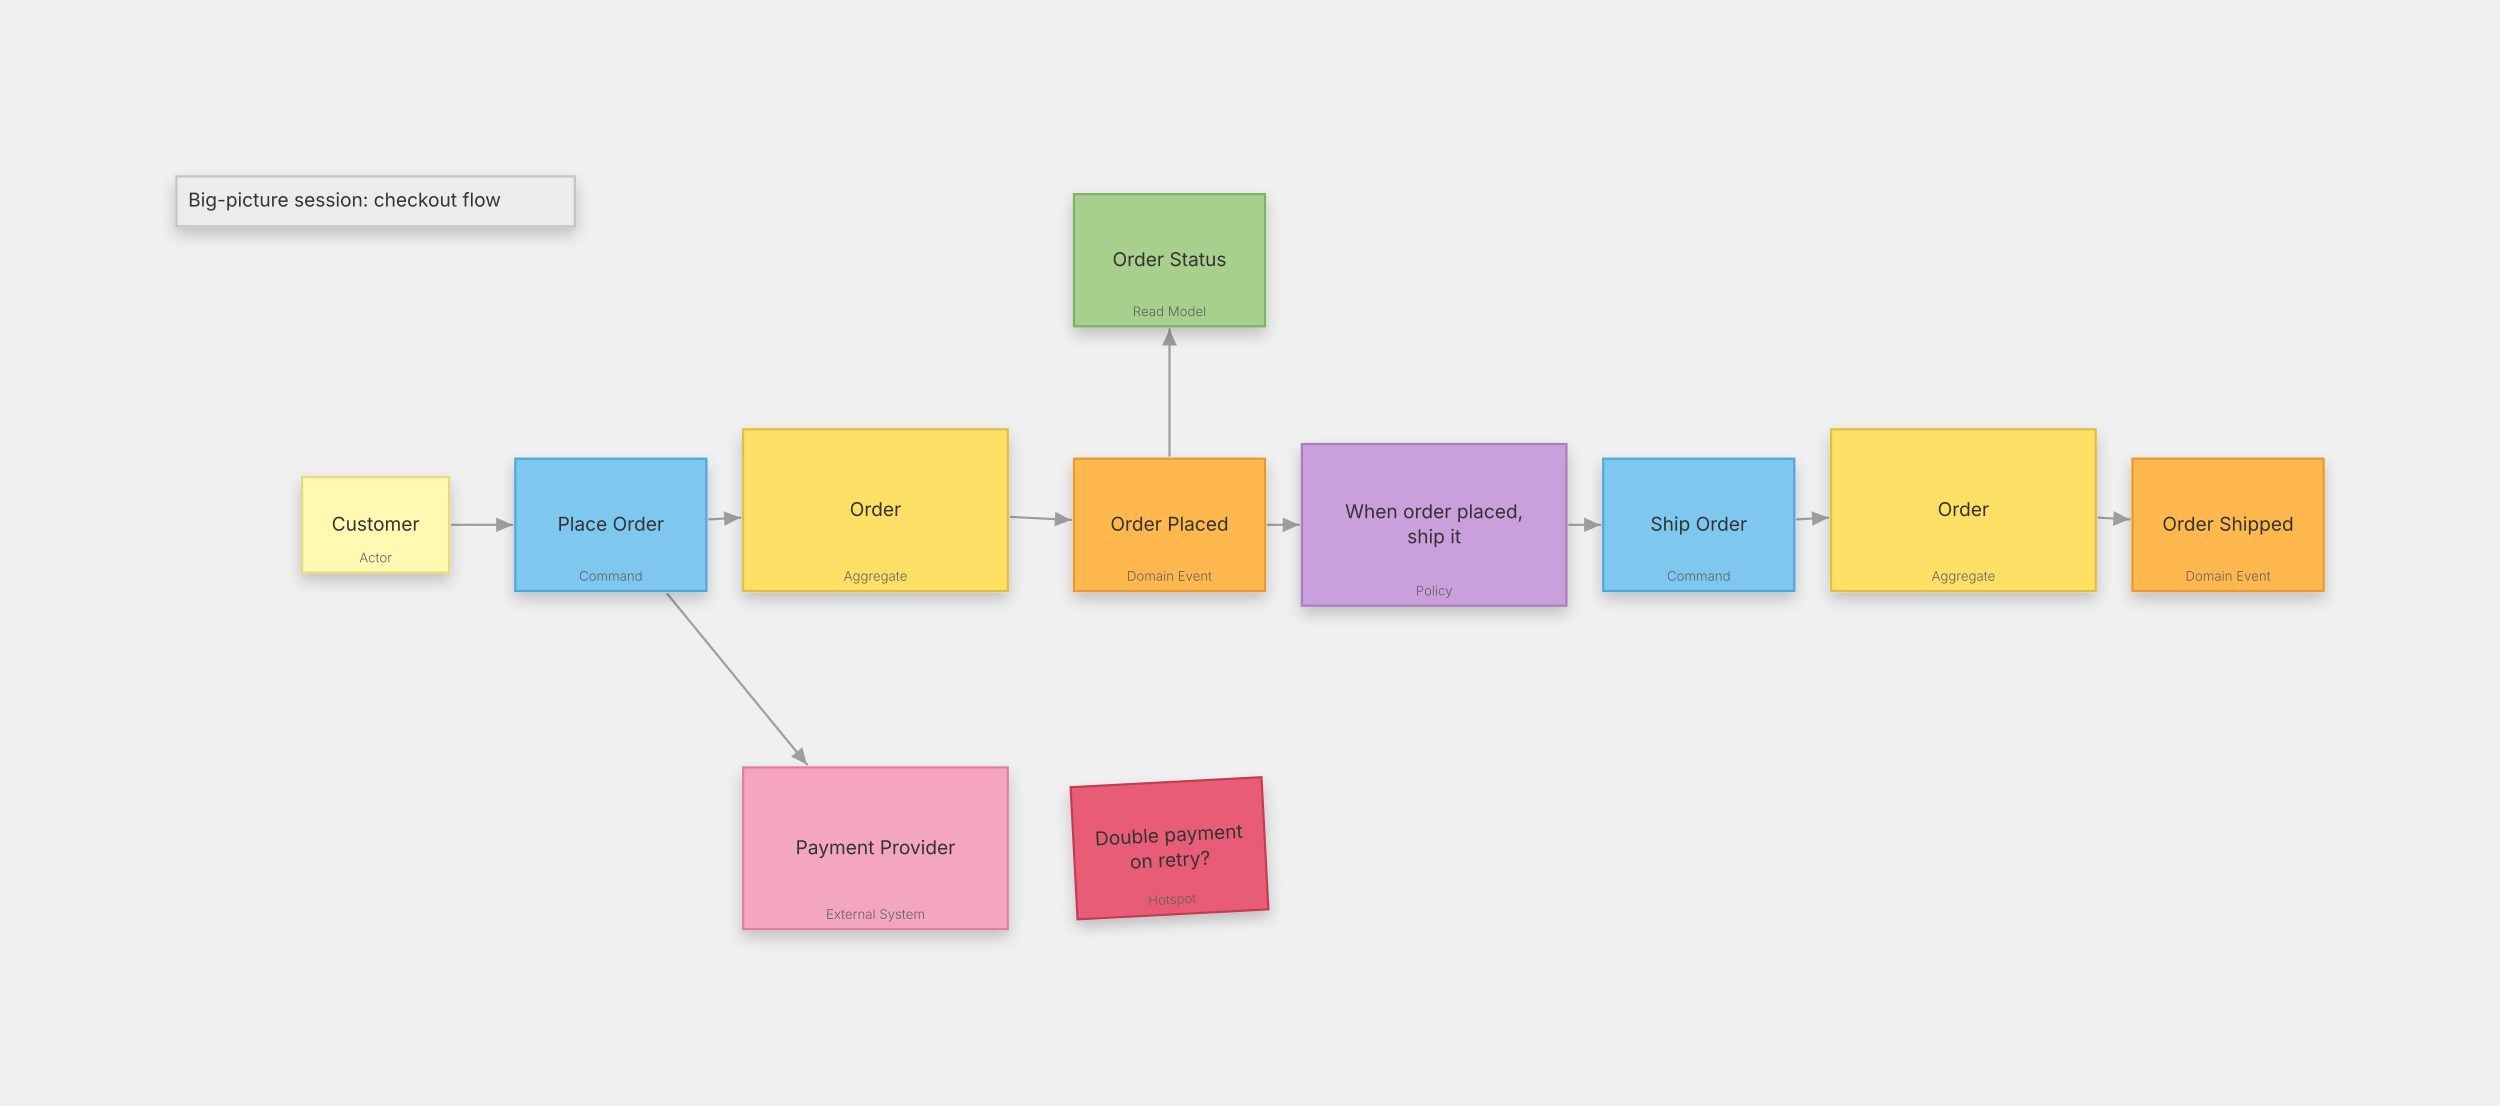
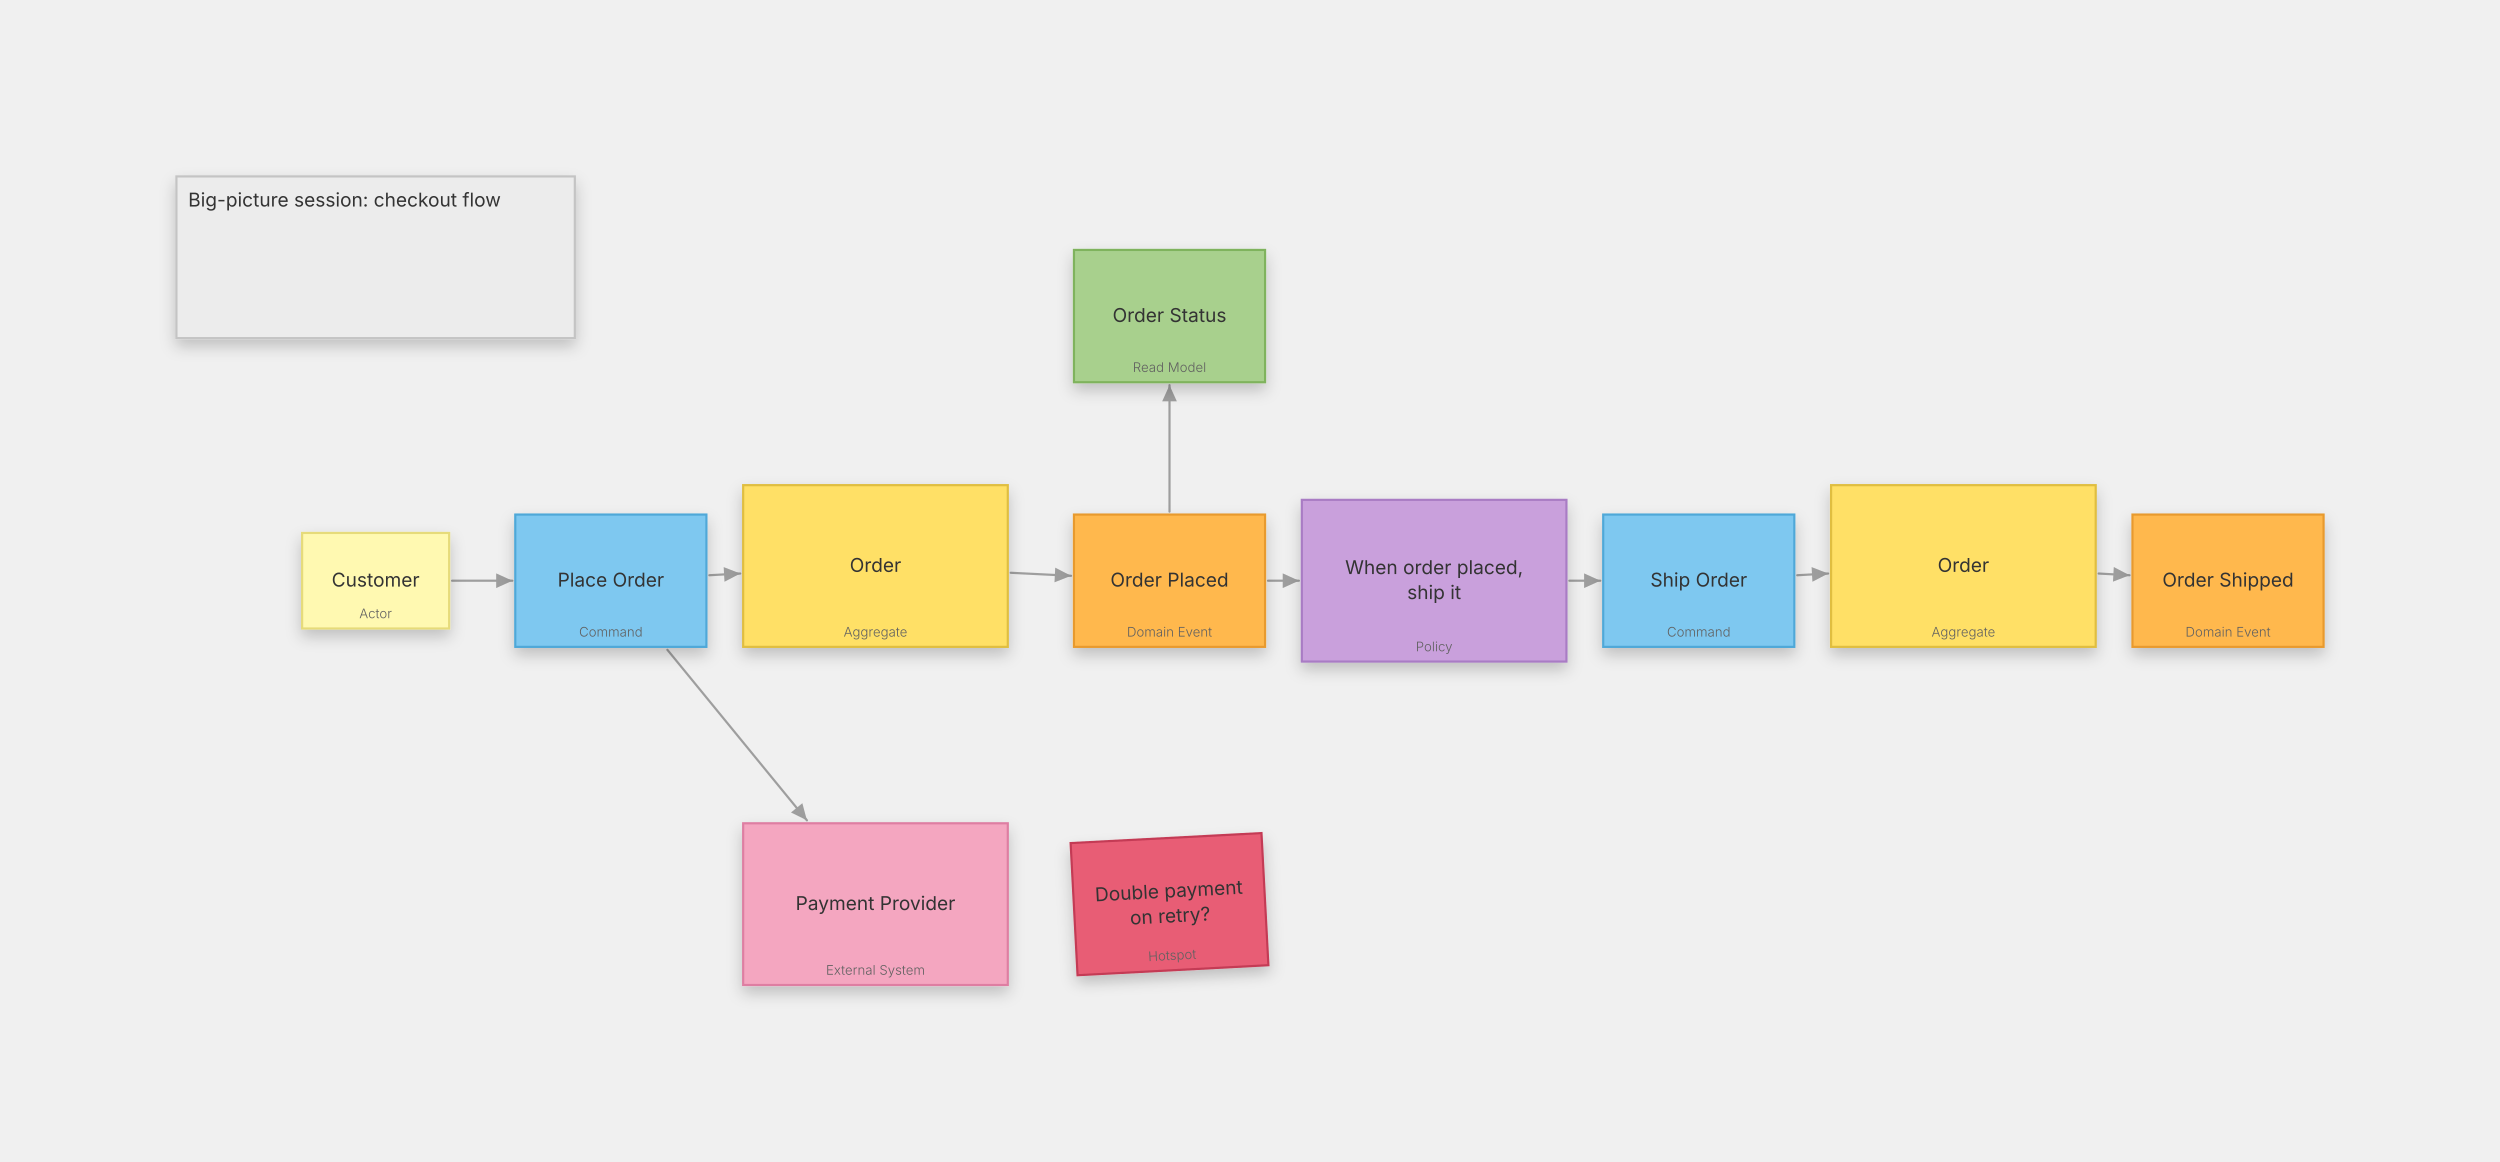
- <svg xmlns="http://www.w3.org/2000/svg" width="1700.5" height="752" tabindex="0" data-element-id="event-storming-root" class="" viewBox="-175.5 -57 1700.5 752">
+ <svg xmlns="http://www.w3.org/2000/svg" width="1700.5" height="790" tabindex="0" data-element-id="event-storming-root" class="" viewBox="-175.5 -95 1700.5 790">
  <defs>
    <filter id="event-storming-sticky-shadow" x="-40%" y="-40%" width="180%" height="180%">
      <feDropShadow dx="0" dy="5" stdDeviation="5" style="flood-color: rgb(0, 0, 0); flood-opacity: 0.2;" />
    </filter>
  </defs>
  <g class="viewport">
    <g class="layer-root-1" data-element-id="event-storming-root">
      <g class="djs-group">
        <g class="djs-element djs-connection" data-element-id="arrow_9" style="display: block;">
          <g class="djs-visual">
            <polyline points="1252,295.111 1273,296.278" style="fill: none; stroke: rgb(158, 158, 158); stroke-width: 1.5px; stroke-linecap: round;" />
            <polygon points="1273,296.278 1261.74,300.66 1262.294,290.675" style="fill: rgb(158, 158, 158);" />
          </g>
          <path d="M1160,290L1340,300" class="djs-hit djs-hit-stroke" style="fill: none; stroke-opacity: 0; stroke: white; stroke-width: 15px;" />
        </g>
      </g>
      <g class="djs-group">
        <g class="djs-element djs-connection" data-element-id="arrow_8" style="display: block;">
          <g class="djs-visual">
            <polyline points="1047,296.278 1068,295.111" style="fill: none; stroke: rgb(158, 158, 158); stroke-width: 1.5px; stroke-linecap: round;" />
            <polygon points="1068,295.111 1057.294,300.714 1056.74,290.729" style="fill: rgb(158, 158, 158);" />
          </g>
          <path d="M980,300L1160,290" class="djs-hit djs-hit-stroke" style="fill: none; stroke-opacity: 0; stroke: white; stroke-width: 15px;" />
        </g>
      </g>
      <g class="djs-group">
        <g class="djs-element djs-connection" data-element-id="arrow_7" style="display: block;">
          <g class="djs-visual">
            <polyline points="892,300 913,300" style="fill: none; stroke: rgb(158, 158, 158); stroke-width: 1.5px; stroke-linecap: round;" />
            <polygon points="913,300 902,305 902,295" style="fill: rgb(158, 158, 158);" />
          </g>
          <path d="M800,300L980,300" class="djs-hit djs-hit-stroke" style="fill: none; stroke-opacity: 0; stroke: white; stroke-width: 15px;" />
        </g>
      </g>
      <g class="djs-group">
        <g class="djs-element djs-connection" data-element-id="arrow_6" style="display: block;">
          <g class="djs-visual">
            <polyline points="687,300 708,300" style="fill: none; stroke: rgb(158, 158, 158); stroke-width: 1.5px; stroke-linecap: round;" />
            <polygon points="708,300 697,305 697,295" style="fill: rgb(158, 158, 158);" />
          </g>
          <path d="M620,300L800,300" class="djs-hit djs-hit-stroke" style="fill: none; stroke-opacity: 0; stroke: white; stroke-width: 15px;" />
        </g>
      </g>
      <g class="djs-group">
        <g class="djs-element djs-connection" data-element-id="arrow_5" style="display: block;">
          <g class="djs-visual">
            <polyline points="620,253 620,167" style="fill: none; stroke: rgb(158, 158, 158); stroke-width: 1.5px; stroke-linecap: round;" />
            <polygon points="620,167 625,178 615,178" style="fill: rgb(158, 158, 158);" />
          </g>
          <path d="M620,300L620,120" class="djs-hit djs-hit-stroke" style="fill: none; stroke-opacity: 0; stroke: white; stroke-width: 15px;" />
        </g>
      </g>
      <g class="djs-group">
        <g class="djs-element djs-connection" data-element-id="arrow_4" style="display: block;">
          <g class="djs-visual">
            <polyline points="512,294.6 553,296.65" style="fill: none; stroke: rgb(158, 158, 158); stroke-width: 1.5px; stroke-linecap: round;" />
            <polygon points="553,296.65 541.764,301.094 542.263,291.107" style="fill: rgb(158, 158, 158);" />
          </g>
          <path d="M420,290L620,300" class="djs-hit djs-hit-stroke" style="fill: none; stroke-opacity: 0; stroke: white; stroke-width: 15px;" />
        </g>
      </g>
      <g class="djs-group">
        <g class="djs-element djs-connection" data-element-id="arrow_3" style="display: block;">
          <g class="djs-visual">
            <polyline points="278.455,347 373.364,463" style="fill: none; stroke: rgb(158, 158, 158); stroke-width: 1.5px; stroke-linecap: round;" />
            <polygon points="373.364,463 362.528,457.653 370.268,451.32" style="fill: rgb(158, 158, 158);" />
          </g>
          <path d="M240,300L420,520" class="djs-hit djs-hit-stroke" style="fill: none; stroke-opacity: 0; stroke: white; stroke-width: 15px;" />
        </g>
      </g>
      <g class="djs-group">
        <g class="djs-element djs-connection" data-element-id="arrow_2" style="display: block;">
          <g class="djs-visual">
            <polyline points="307,296.278 328,295.111" style="fill: none; stroke: rgb(158, 158, 158); stroke-width: 1.5px; stroke-linecap: round;" />
            <polygon points="328,295.111 317.294,300.714 316.74,290.729" style="fill: rgb(158, 158, 158);" />
          </g>
          <path d="M240,300L420,290" class="djs-hit djs-hit-stroke" style="fill: none; stroke-opacity: 0; stroke: white; stroke-width: 15px;" />
        </g>
      </g>
      <g class="djs-group">
        <g class="djs-element djs-connection" data-element-id="arrow_1" style="display: block;">
          <g class="djs-visual">
            <polyline points="132,300 173,300" style="fill: none; stroke: rgb(158, 158, 158); stroke-width: 1.5px; stroke-linecap: round;" />
            <polygon points="173,300 162,305 162,295" style="fill: rgb(158, 158, 158);" />
          </g>
          <path d="M80,300L240,300" class="djs-hit djs-hit-stroke" style="fill: none; stroke-opacity: 0; stroke: white; stroke-width: 15px;" />
        </g>
      </g>
      <g class="djs-group">
        <g class="djs-element djs-shape" data-element-id="actor_customer" style="display: block;" transform="matrix(1 0 0 1 30 267.5)">
          <g class="djs-visual">
            <rect x="0" y="0" width="100" height="65" rx="0" filter="url(#event-storming-sticky-shadow)" style="fill: rgb(255, 249, 177); stroke: rgb(230, 219, 122); stroke-width: 1.5px;" />
            <text x="50" y="36.5" style="font-family: Geist, ui-sans-serif, system-ui, -apple-system, &quot;Segoe UI&quot;, sans-serif; font-size: 13px; fill: rgb(51, 51, 51); text-anchor: middle;">Customer</text>
            <text x="50" y="58" class="event-storming-kind-caption" font-weight="300" style="font-family: Geist, ui-sans-serif, system-ui, -apple-system, &quot;Segoe UI&quot;, sans-serif; font-size: 9px; fill: rgb(96, 96, 96); text-anchor: middle;">Actor</text>
          </g>
          <rect class="djs-hit djs-hit-all" x="0" y="0" width="100" height="65" style="fill: none; stroke-opacity: 0; stroke: white; stroke-width: 15px;" />
        </g>
      </g>
      <g class="djs-group">
        <g class="djs-element djs-shape" data-element-id="cmd_place_order" style="display: block;" transform="matrix(1 0 0 1 175 255)">
          <g class="djs-visual">
            <rect x="0" y="0" width="130" height="90" rx="0" filter="url(#event-storming-sticky-shadow)" style="fill: rgb(126, 200, 240); stroke: rgb(79, 168, 216); stroke-width: 1.5px;" />
            <text x="65" y="49" style="font-family: Geist, ui-sans-serif, system-ui, -apple-system, &quot;Segoe UI&quot;, sans-serif; font-size: 13px; fill: rgb(51, 51, 51); text-anchor: middle;">Place Order</text>
            <text x="65" y="83" class="event-storming-kind-caption" font-weight="300" style="font-family: Geist, ui-sans-serif, system-ui, -apple-system, &quot;Segoe UI&quot;, sans-serif; font-size: 9px; fill: rgb(96, 96, 96); text-anchor: middle;">Command</text>
          </g>
          <rect class="djs-hit djs-hit-all" x="0" y="0" width="130" height="90" style="fill: none; stroke-opacity: 0; stroke: white; stroke-width: 15px;" />
        </g>
      </g>
      <g class="djs-group">
        <g class="djs-element djs-shape" data-element-id="agg_order" style="display: block;" transform="matrix(1 0 0 1 330 235)">
          <g class="djs-visual">
            <rect x="0" y="0" width="180" height="110" rx="0" filter="url(#event-storming-sticky-shadow)" style="fill: rgb(255, 224, 102); stroke: rgb(224, 190, 63); stroke-width: 1.5px;" />
            <text x="90" y="59" style="font-family: Geist, ui-sans-serif, system-ui, -apple-system, &quot;Segoe UI&quot;, sans-serif; font-size: 13px; fill: rgb(51, 51, 51); text-anchor: middle;">Order</text>
            <text x="90" y="103" class="event-storming-kind-caption" font-weight="300" style="font-family: Geist, ui-sans-serif, system-ui, -apple-system, &quot;Segoe UI&quot;, sans-serif; font-size: 9px; fill: rgb(96, 96, 96); text-anchor: middle;">Aggregate</text>
          </g>
          <rect class="djs-hit djs-hit-all" x="0" y="0" width="180" height="110" style="fill: none; stroke-opacity: 0; stroke: white; stroke-width: 15px;" />
        </g>
      </g>
      <g class="djs-group">
        <g class="djs-element djs-shape" data-element-id="event_order_placed" style="display: block;" transform="matrix(1 0 0 1 555 255)">
          <g class="djs-visual">
            <rect x="0" y="0" width="130" height="90" rx="0" filter="url(#event-storming-sticky-shadow)" style="fill: rgb(255, 184, 77); stroke: rgb(232, 154, 46); stroke-width: 1.5px;" />
            <text x="65" y="49" style="font-family: Geist, ui-sans-serif, system-ui, -apple-system, &quot;Segoe UI&quot;, sans-serif; font-size: 13px; fill: rgb(51, 51, 51); text-anchor: middle;">Order Placed</text>
            <text x="65" y="83" class="event-storming-kind-caption" font-weight="300" style="font-family: Geist, ui-sans-serif, system-ui, -apple-system, &quot;Segoe UI&quot;, sans-serif; font-size: 9px; fill: rgb(96, 96, 96); text-anchor: middle;">Domain Event</text>
          </g>
          <rect class="djs-hit djs-hit-all" x="0" y="0" width="130" height="90" style="fill: none; stroke-opacity: 0; stroke: white; stroke-width: 15px;" />
        </g>
      </g>
      <g class="djs-group">
        <g class="djs-element djs-shape" data-element-id="policy_when_order_placed_ship_it" style="display: block;" transform="matrix(1 0 0 1 710 245)">
          <g class="djs-visual">
            <rect x="0" y="0" width="180" height="110" rx="0" filter="url(#event-storming-sticky-shadow)" style="fill: rgb(201, 160, 220); stroke: rgb(169, 124, 196); stroke-width: 1.5px;" />
            <text x="90" y="50.5" style="font-family: Geist, ui-sans-serif, system-ui, -apple-system, &quot;Segoe UI&quot;, sans-serif; font-size: 13px; fill: rgb(51, 51, 51); text-anchor: middle;">When order placed,</text>
            <text x="90" y="67.5" style="font-family: Geist, ui-sans-serif, system-ui, -apple-system, &quot;Segoe UI&quot;, sans-serif; font-size: 13px; fill: rgb(51, 51, 51); text-anchor: middle;">ship it</text>
            <text x="90" y="103" class="event-storming-kind-caption" font-weight="300" style="font-family: Geist, ui-sans-serif, system-ui, -apple-system, &quot;Segoe UI&quot;, sans-serif; font-size: 9px; fill: rgb(96, 96, 96); text-anchor: middle;">Policy</text>
          </g>
          <rect class="djs-hit djs-hit-all" x="0" y="0" width="180" height="110" style="fill: none; stroke-opacity: 0; stroke: white; stroke-width: 15px;" />
        </g>
      </g>
      <g class="djs-group">
        <g class="djs-element djs-shape" data-element-id="cmd_ship_order" style="display: block;" transform="matrix(1 0 0 1 915 255)">
          <g class="djs-visual">
            <rect x="0" y="0" width="130" height="90" rx="0" filter="url(#event-storming-sticky-shadow)" style="fill: rgb(126, 200, 240); stroke: rgb(79, 168, 216); stroke-width: 1.5px;" />
            <text x="65" y="49" style="font-family: Geist, ui-sans-serif, system-ui, -apple-system, &quot;Segoe UI&quot;, sans-serif; font-size: 13px; fill: rgb(51, 51, 51); text-anchor: middle;">Ship Order</text>
            <text x="65" y="83" class="event-storming-kind-caption" font-weight="300" style="font-family: Geist, ui-sans-serif, system-ui, -apple-system, &quot;Segoe UI&quot;, sans-serif; font-size: 9px; fill: rgb(96, 96, 96); text-anchor: middle;">Command</text>
          </g>
          <rect class="djs-hit djs-hit-all" x="0" y="0" width="130" height="90" style="fill: none; stroke-opacity: 0; stroke: white; stroke-width: 15px;" />
        </g>
      </g>
      <g class="djs-group">
        <g class="djs-element djs-shape" data-element-id="agg_order_2" style="display: block;" transform="matrix(1 0 0 1 1070 235)">
          <g class="djs-visual">
            <rect x="0" y="0" width="180" height="110" rx="0" filter="url(#event-storming-sticky-shadow)" style="fill: rgb(255, 224, 102); stroke: rgb(224, 190, 63); stroke-width: 1.5px;" />
            <text x="90" y="59" style="font-family: Geist, ui-sans-serif, system-ui, -apple-system, &quot;Segoe UI&quot;, sans-serif; font-size: 13px; fill: rgb(51, 51, 51); text-anchor: middle;">Order</text>
            <text x="90" y="103" class="event-storming-kind-caption" font-weight="300" style="font-family: Geist, ui-sans-serif, system-ui, -apple-system, &quot;Segoe UI&quot;, sans-serif; font-size: 9px; fill: rgb(96, 96, 96); text-anchor: middle;">Aggregate</text>
          </g>
          <rect class="djs-hit djs-hit-all" x="0" y="0" width="180" height="110" style="fill: none; stroke-opacity: 0; stroke: white; stroke-width: 15px;" />
        </g>
      </g>
      <g class="djs-group">
        <g class="djs-element djs-shape" data-element-id="event_order_shipped" style="display: block;" transform="matrix(1 0 0 1 1275 255)">
          <g class="djs-visual">
            <rect x="0" y="0" width="130" height="90" rx="0" filter="url(#event-storming-sticky-shadow)" style="fill: rgb(255, 184, 77); stroke: rgb(232, 154, 46); stroke-width: 1.5px;" />
            <text x="65" y="49" style="font-family: Geist, ui-sans-serif, system-ui, -apple-system, &quot;Segoe UI&quot;, sans-serif; font-size: 13px; fill: rgb(51, 51, 51); text-anchor: middle;">Order Shipped</text>
            <text x="65" y="83" class="event-storming-kind-caption" font-weight="300" style="font-family: Geist, ui-sans-serif, system-ui, -apple-system, &quot;Segoe UI&quot;, sans-serif; font-size: 9px; fill: rgb(96, 96, 96); text-anchor: middle;">Domain Event</text>
          </g>
          <rect class="djs-hit djs-hit-all" x="0" y="0" width="130" height="90" style="fill: none; stroke-opacity: 0; stroke: white; stroke-width: 15px;" />
        </g>
      </g>
      <g class="djs-group">
        <g class="djs-element djs-shape" data-element-id="read_order_status" style="display: block;" transform="matrix(1 0 0 1 555 75)">
          <g class="djs-visual">
            <rect x="0" y="0" width="130" height="90" rx="0" filter="url(#event-storming-sticky-shadow)" style="fill: rgb(168, 208, 141); stroke: rgb(127, 179, 93); stroke-width: 1.5px;" />
            <text x="65" y="49" style="font-family: Geist, ui-sans-serif, system-ui, -apple-system, &quot;Segoe UI&quot;, sans-serif; font-size: 13px; fill: rgb(51, 51, 51); text-anchor: middle;">Order Status</text>
            <text x="65" y="83" class="event-storming-kind-caption" font-weight="300" style="font-family: Geist, ui-sans-serif, system-ui, -apple-system, &quot;Segoe UI&quot;, sans-serif; font-size: 9px; fill: rgb(96, 96, 96); text-anchor: middle;">Read Model</text>
          </g>
          <rect class="djs-hit djs-hit-all" x="0" y="0" width="130" height="90" style="fill: none; stroke-opacity: 0; stroke: white; stroke-width: 15px;" />
        </g>
      </g>
      <g class="djs-group">
        <g class="djs-element djs-shape" data-element-id="ext_payment_provider" style="display: block;" transform="matrix(1 0 0 1 330 465)">
          <g class="djs-visual">
            <rect x="0" y="0" width="180" height="110" rx="0" filter="url(#event-storming-sticky-shadow)" style="fill: rgb(244, 166, 192); stroke: rgb(222, 126, 162); stroke-width: 1.5px;" />
            <text x="90" y="59" style="font-family: Geist, ui-sans-serif, system-ui, -apple-system, &quot;Segoe UI&quot;, sans-serif; font-size: 13px; fill: rgb(51, 51, 51); text-anchor: middle;">Payment Provider</text>
            <text x="90" y="103" class="event-storming-kind-caption" font-weight="300" style="font-family: Geist, ui-sans-serif, system-ui, -apple-system, &quot;Segoe UI&quot;, sans-serif; font-size: 9px; fill: rgb(96, 96, 96); text-anchor: middle;">External System</text>
          </g>
          <rect class="djs-hit djs-hit-all" x="0" y="0" width="180" height="110" style="fill: none; stroke-opacity: 0; stroke: white; stroke-width: 15px;" />
        </g>
      </g>
      <g class="djs-group">
        <g class="djs-element djs-shape" data-element-id="hot_double_payment_on_retry" style="display: block;" transform="matrix(1 0 0 1 555 475)">
          <g class="djs-visual">
            <g transform="rotate(-3 65 45)">
              <rect x="0" y="0" width="130" height="90" rx="0" filter="url(#event-storming-sticky-shadow)" style="fill: rgb(232, 93, 117); stroke: rgb(196, 59, 85); stroke-width: 1.5px;" />
              <text x="65" y="40.5" style="font-family: Geist, ui-sans-serif, system-ui, -apple-system, &quot;Segoe UI&quot;, sans-serif; font-size: 13px; fill: rgb(51, 51, 51); text-anchor: middle;">Double payment</text>
              <text x="65" y="57.5" style="font-family: Geist, ui-sans-serif, system-ui, -apple-system, &quot;Segoe UI&quot;, sans-serif; font-size: 13px; fill: rgb(51, 51, 51); text-anchor: middle;">on retry?</text>
              <text x="65" y="83" class="event-storming-kind-caption" font-weight="300" style="font-family: Geist, ui-sans-serif, system-ui, -apple-system, &quot;Segoe UI&quot;, sans-serif; font-size: 9px; fill: rgb(96, 96, 96); text-anchor: middle;">Hotspot</text>
            </g>
          </g>
          <rect class="djs-hit djs-hit-all" x="0" y="0" width="130" height="90" style="fill: none; stroke-opacity: 0; stroke: white; stroke-width: 15px;" />
        </g>
      </g>
      <g class="djs-group">
-         <g class="djs-element djs-shape" data-element-id="note_big_picture_session_checkout_flow" style="display: block;" transform="matrix(1 0 0 1 -55.5 63)">
-           <g class="djs-visual">
-             <rect x="0" y="0" width="271" height="34" rx="0" filter="url(#event-storming-sticky-shadow)" style="fill: rgb(236, 236, 236); stroke: rgb(196, 196, 196); stroke-width: 1.5px;" />
+         <g class="djs-element djs-shape" data-element-id="note_big_picture_session_checkout_flow" style="display: block;" transform="matrix(1 0 0 1 -55.5 25)">
+           <g class="djs-visual">
+             <rect x="0" y="0" width="271" height="110" rx="0" filter="url(#event-storming-sticky-shadow)" style="fill: rgb(236, 236, 236); stroke: rgb(196, 196, 196); stroke-width: 1.5px;" />
            <text x="8" y="20.5" style="font-family: Geist, ui-sans-serif, system-ui, -apple-system, &quot;Segoe UI&quot;, sans-serif; font-size: 13px; fill: rgb(51, 51, 51); text-anchor: start;">
              <tspan>Big-picture session: checkout flow</tspan>
            </text>
          </g>
-           <rect class="djs-hit djs-hit-all" x="0" y="0" width="271" height="34" style="fill: none; stroke-opacity: 0; stroke: white; stroke-width: 15px;" />
+           <rect class="djs-hit djs-hit-all" x="0" y="0" width="271" height="110" style="fill: none; stroke-opacity: 0; stroke: white; stroke-width: 15px;" />
        </g>
      </g>
    </g>
    <g class="layer-selectionOutline" />
    <g class="layer-resizers" />
  </g>
</svg>
